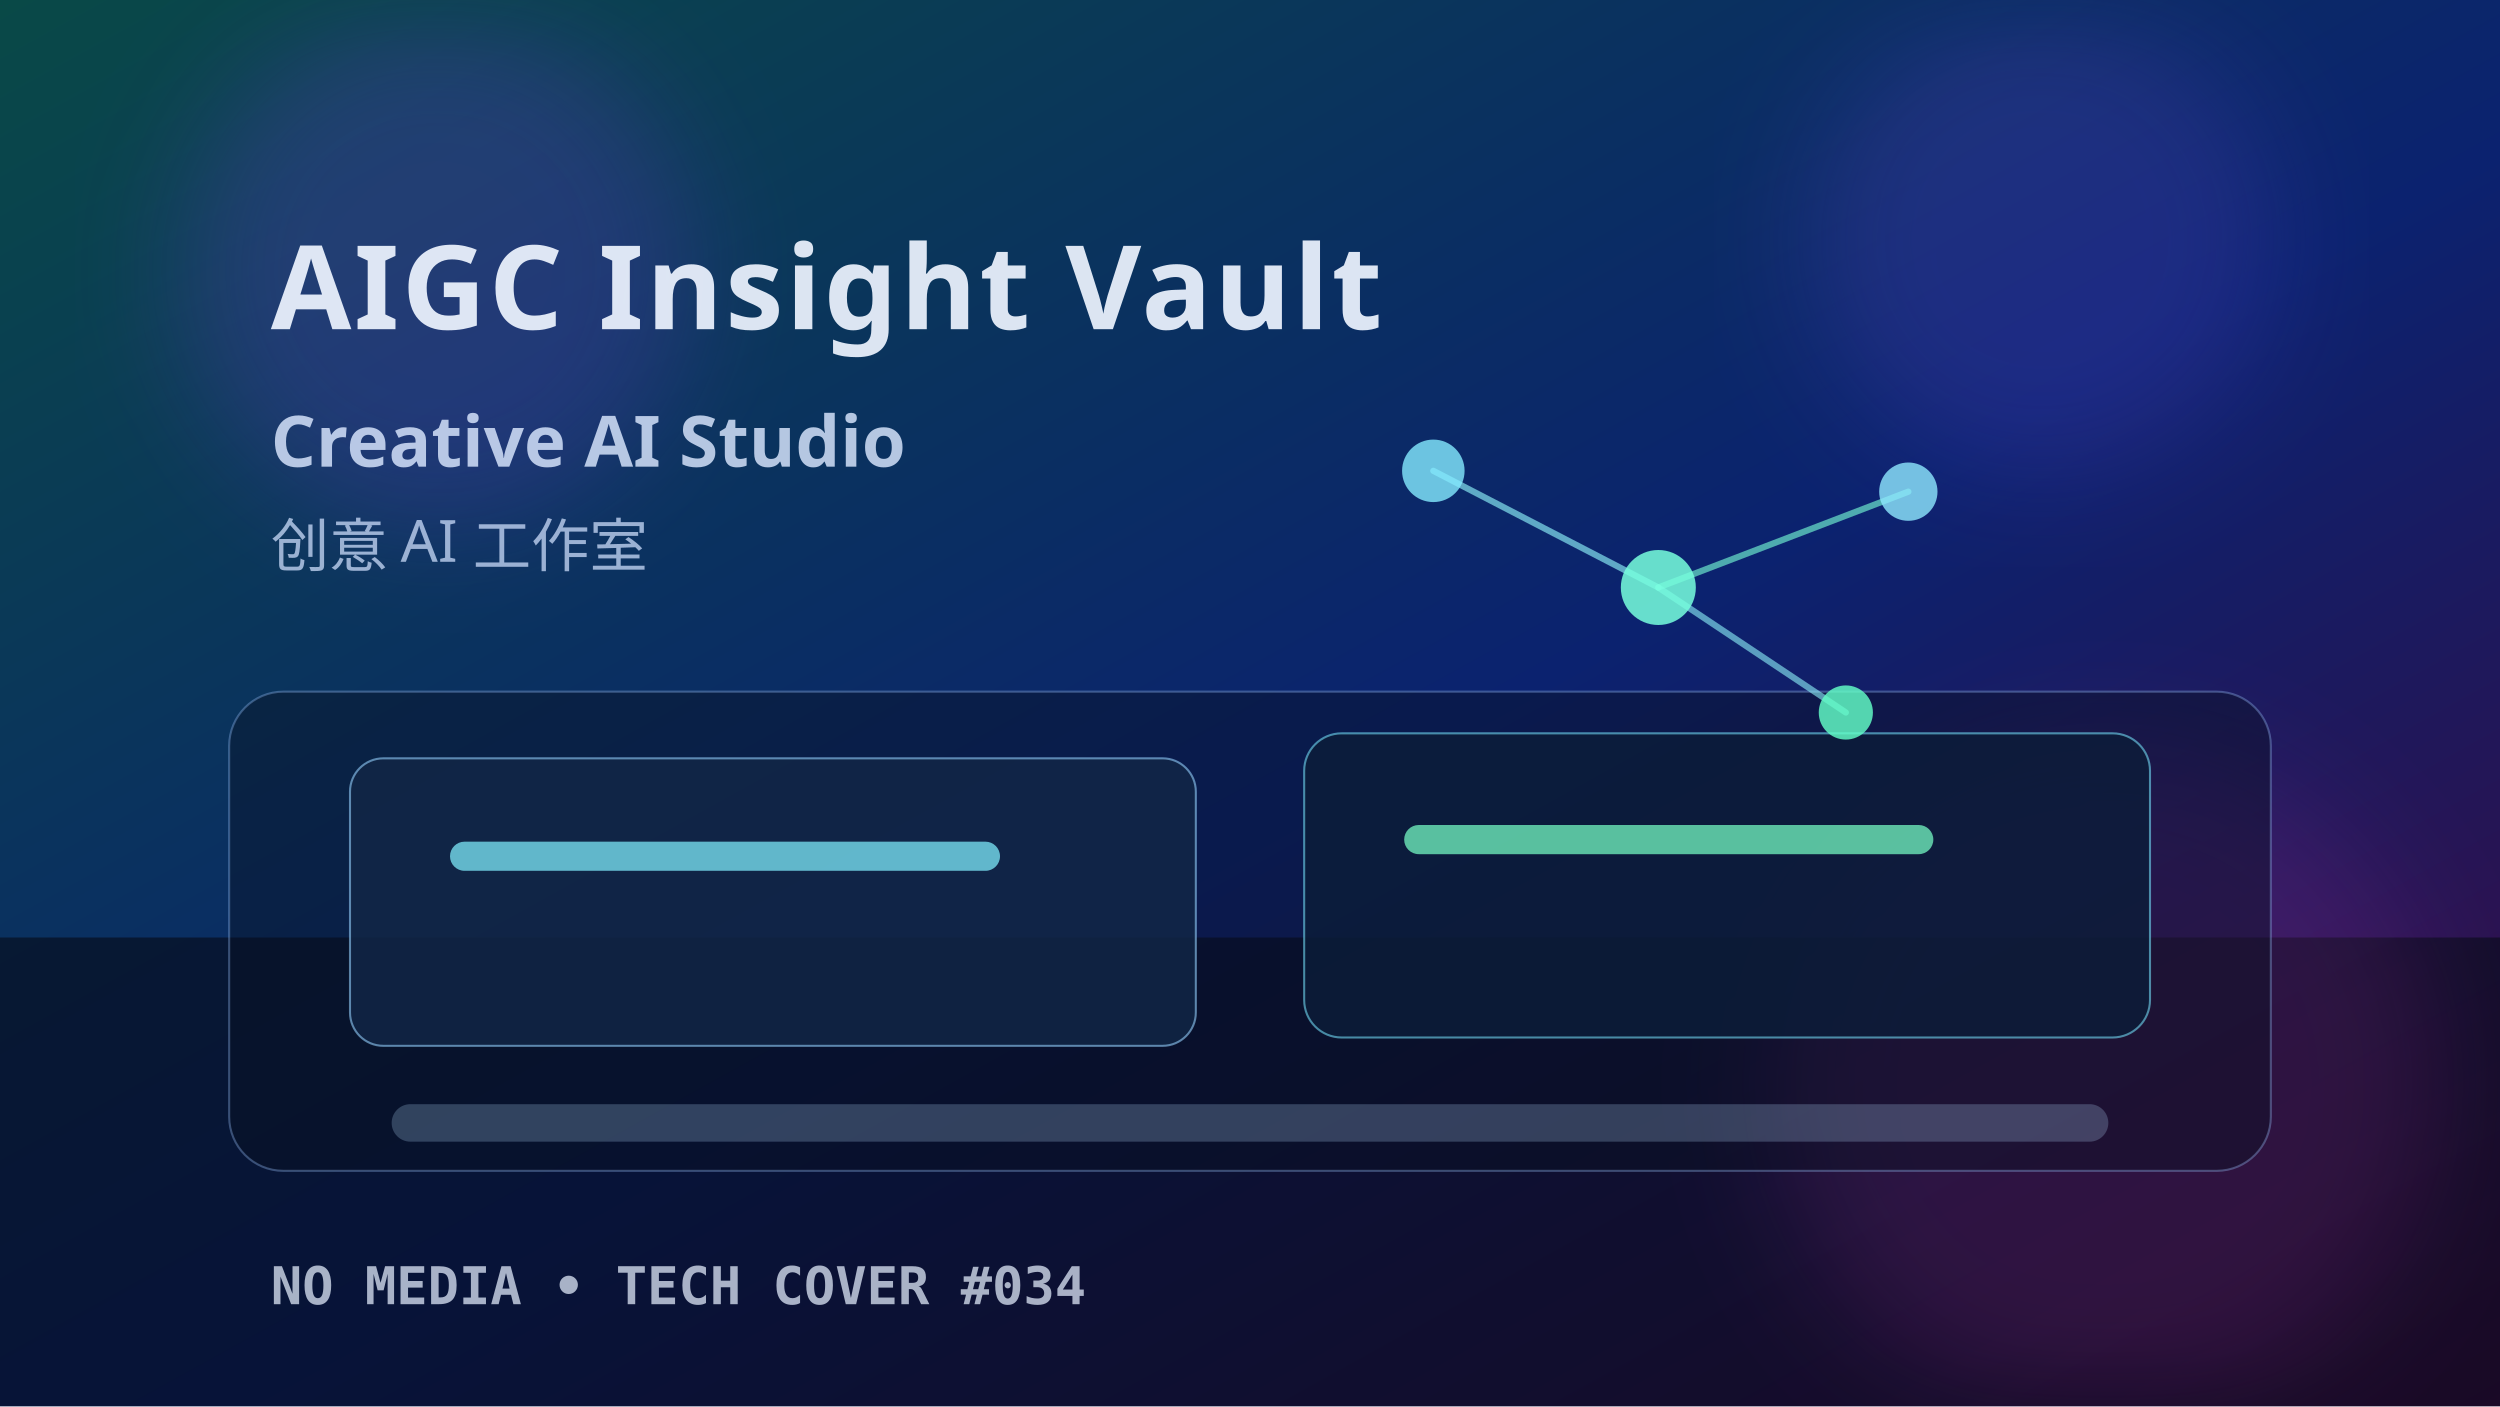
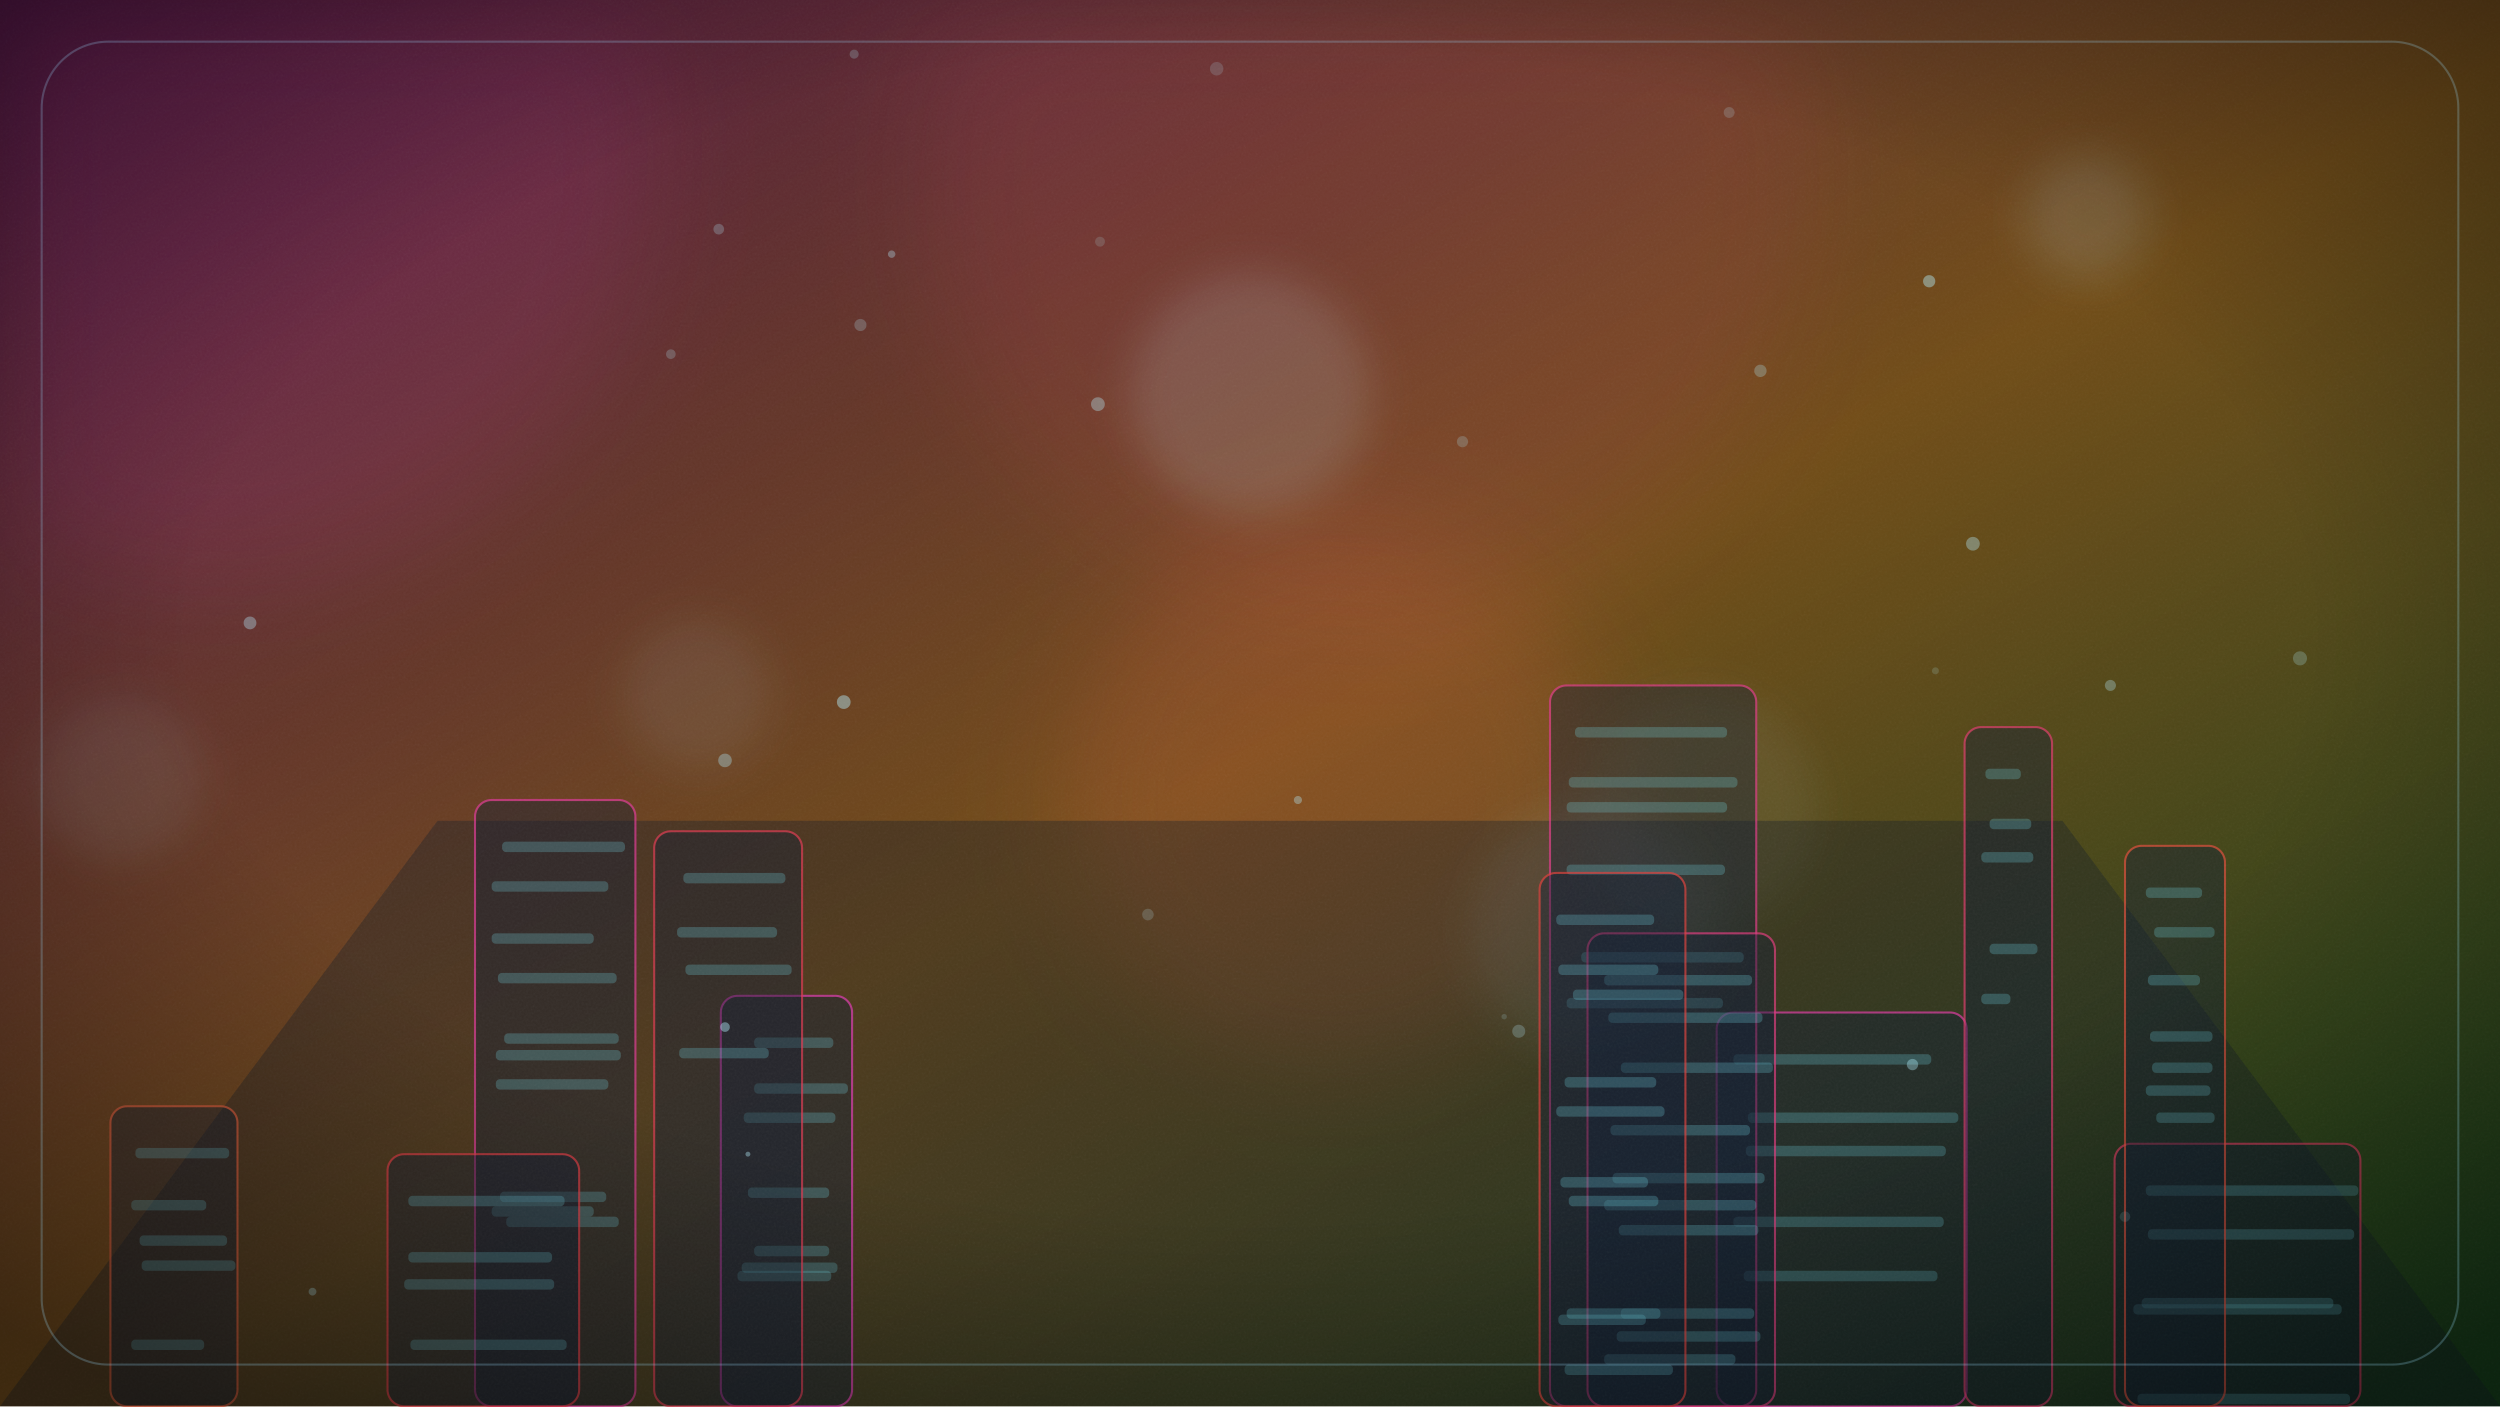
- <svg xmlns="http://www.w3.org/2000/svg" width="1200" height="675" viewBox="0 0 1200 675" role="img" aria-label="AIGC fallback cover 34" data-scene="creative-studio">
+ <svg xmlns="http://www.w3.org/2000/svg" width="1200" height="675" viewBox="0 0 1200 675" role="img" aria-label="AIGC fallback cover 34" data-scene="scene-4">
  <defs>
-     <linearGradient id="g34" x1="0" y1="0" x2="1" y2="1">
-       <stop offset="0%" stop-color="hsl(178, 78%, 16%)" />
-       <stop offset="55%" stop-color="hsl(226, 82%, 24%)" />
-       <stop offset="100%" stop-color="hsl(298, 74%, 14%)" />
+     <linearGradient id="bg-34" x1="0" y1="0" x2="1" y2="1">
+       <stop offset="0%" stop-color="hsl(317, 82%, 16%)" />
+       <stop offset="52%" stop-color="hsl(35, 84%, 23%)" />
+       <stop offset="100%" stop-color="hsl(127, 78%, 12%)" />
    </linearGradient>
-     <filter id="blur" x="-20%" y="-20%" width="140%" height="140%">
-       <feGaussianBlur stdDeviation="28" />
+     <filter id="blur-34" x="-25%" y="-25%" width="150%" height="150%">
+       <feGaussianBlur stdDeviation="26" />
    </filter>
+     <filter id="soft-34" x="-25%" y="-25%" width="150%" height="150%">
+       <feGaussianBlur stdDeviation="10" />
+     </filter>
+     <filter id="grain-34" x="0%" y="0%" width="100%" height="100%">
+       <feTurbulence type="fractalNoise" baseFrequency="0.9" numOctaves="2" seed="442" stitchTiles="stitch" />
+       <feColorMatrix type="saturate" values="0" />
+       <feComponentTransfer>
+         <feFuncA type="table" tableValues="0 0.05" />
+       </feComponentTransfer>
+     </filter>
+     <radialGradient id="vignette-34" cx="50%" cy="45%" r="70%">
+       <stop offset="60%" stop-color="rgba(0,0,0,0)" />
+       <stop offset="100%" stop-color="rgba(0,0,0,0.45)" />
+     </radialGradient>
  </defs>
-   <rect width="1200" height="675" fill="url(#g34)" />
-   <rect y="450" width="1200" height="225" fill="rgba(5, 10, 24, 0.62)" />
-   <circle cx="210" cy="130" r="124" fill="hsl(262, 92%, 60%)" opacity="0.2" filter="url(#blur)" />
-   <circle cx="980" cy="115" r="112" fill="hsl(256, 94%, 66%)" opacity="0.16" filter="url(#blur)" />
-   <circle cx="1010" cy="520" r="160" fill="hsl(308, 90%, 62%)" opacity="0.12" filter="url(#blur)" />
-   <g id="workspace-desk">
-     <rect x="110" y="332" width="980" height="230" rx="26" fill="rgba(8, 16, 32, 0.42)" stroke="rgba(158,198,255,0.34)" />
-     <rect x="168" y="364" width="406" height="138" rx="16" fill="rgba(18, 38, 70, 0.82)" stroke="rgba(150,210,255,0.58)" />
-     <rect x="626" y="352" width="406" height="146" rx="18" fill="rgba(12, 28, 56, 0.82)" stroke="rgba(120,230,255,0.56)" />
-     <rect x="216" y="404" width="264" height="14" rx="7" fill="rgba(130, 240, 255, 0.72)" />
-     <rect x="674" y="396" width="254" height="14" rx="7" fill="rgba(120, 255, 198, 0.72)" />
-     <rect x="188" y="530" width="824" height="18" rx="9" fill="rgba(185, 220, 255, 0.24)" />
+   <rect width="1200" height="675" fill="url(#bg-34)" />
+   <circle cx="107" cy="75" r="208" fill="hsl(317, 92%, 62%)" opacity="0.10" filter="url(#blur-34)" />
+   <circle cx="657" cy="86" r="215" fill="hsl(343, 92%, 62%)" opacity="0.10" filter="url(#blur-34)" />
+   <circle cx="641" cy="383" r="130" fill="hsl(369, 92%, 62%)" opacity="0.18" filter="url(#blur-34)" />
+   <circle cx="764" cy="447" r="59" fill="rgba(210,240,255,0.11)" filter="url(#soft-34)" />
+   <circle cx="335" cy="334" r="36" fill="rgba(210,240,255,0.08)" filter="url(#soft-34)" />
+   <circle cx="600" cy="189" r="58" fill="rgba(210,240,255,0.14)" filter="url(#soft-34)" />
+   <circle cx="58" cy="374" r="39" fill="rgba(210,240,255,0.08)" filter="url(#soft-34)" />
+   <circle cx="816" cy="388" r="56" fill="rgba(210,240,255,0.07)" filter="url(#soft-34)" />
+   <circle cx="1002" cy="104" r="30" fill="rgba(210,240,255,0.13)" filter="url(#soft-34)" />
+   <polygon points="0,675 1200,675 990,394 210,394" fill="rgba(8,16,28,0.35)" />
+   <g id="scene-city">
+     <g>
+       <rect x="346" y="478" width="63" height="197" rx="8" fill="rgba(8,18,38,0.58)" stroke="hsl(317, 70%, 52%)" opacity="0.72" />
+       <rect x="362" y="498" width="38" height="5" rx="2" fill="rgba(120,240,255,0.22)" />
+       <rect x="362" y="520" width="45" height="5" rx="2" fill="rgba(120,240,255,0.22)" />
+       <rect x="357" y="534" width="44" height="5" rx="2" fill="rgba(120,240,255,0.22)" />
+       <rect x="359" y="570" width="39" height="5" rx="2" fill="rgba(120,240,255,0.22)" />
+       <rect x="354" y="610" width="45" height="5" rx="2" fill="rgba(120,240,255,0.22)" />
+       <rect x="362" y="598" width="36" height="5" rx="2" fill="rgba(120,240,255,0.22)" />
+       <rect x="356" y="606" width="46" height="5" rx="2" fill="rgba(120,240,255,0.22)" />
+     </g>
+     <g>
+       <rect x="824" y="486" width="120" height="189" rx="8" fill="rgba(8,18,38,0.58)" stroke="hsl(322, 70%, 52%)" opacity="0.72" />
+       <rect x="832" y="506" width="95" height="5" rx="2" fill="rgba(120,240,255,0.22)" />
+       <rect x="839" y="534" width="101" height="5" rx="2" fill="rgba(120,240,255,0.22)" />
+       <rect x="838" y="550" width="96" height="5" rx="2" fill="rgba(120,240,255,0.22)" />
+       <rect x="832" y="584" width="101" height="5" rx="2" fill="rgba(120,240,255,0.22)" />
+       <rect x="837" y="610" width="93" height="5" rx="2" fill="rgba(120,240,255,0.22)" />
+     </g>
+     <g>
+       <rect x="228" y="384" width="77" height="291" rx="8" fill="rgba(8,18,38,0.58)" stroke="hsl(327, 70%, 52%)" opacity="0.72" />
+       <rect x="241" y="404" width="59" height="5" rx="2" fill="rgba(120,240,255,0.22)" />
+       <rect x="236" y="423" width="56" height="5" rx="2" fill="rgba(120,240,255,0.22)" />
+       <rect x="236" y="448" width="49" height="5" rx="2" fill="rgba(120,240,255,0.22)" />
+       <rect x="239" y="467" width="57" height="5" rx="2" fill="rgba(120,240,255,0.22)" />
+       <rect x="242" y="496" width="55" height="5" rx="2" fill="rgba(120,240,255,0.22)" />
+       <rect x="238" y="504" width="60" height="5" rx="2" fill="rgba(120,240,255,0.22)" />
+       <rect x="238" y="518" width="54" height="5" rx="2" fill="rgba(120,240,255,0.22)" />
+       <rect x="236" y="579" width="49" height="5" rx="2" fill="rgba(120,240,255,0.22)" />
+       <rect x="240" y="572" width="51" height="5" rx="2" fill="rgba(120,240,255,0.22)" />
+       <rect x="243" y="584" width="54" height="5" rx="2" fill="rgba(120,240,255,0.22)" />
+     </g>
+     <g>
+       <rect x="744" y="329" width="99" height="346" rx="8" fill="rgba(8,18,38,0.58)" stroke="hsl(332, 70%, 52%)" opacity="0.72" />
+       <rect x="756" y="349" width="73" height="5" rx="2" fill="rgba(120,240,255,0.22)" />
+       <rect x="753" y="373" width="81" height="5" rx="2" fill="rgba(120,240,255,0.22)" />
+       <rect x="752" y="385" width="77" height="5" rx="2" fill="rgba(120,240,255,0.22)" />
+       <rect x="752" y="415" width="76" height="5" rx="2" fill="rgba(120,240,255,0.22)" />
+       <rect x="759" y="457" width="78" height="5" rx="2" fill="rgba(120,240,255,0.22)" />
+       <rect x="752" y="479" width="75" height="5" rx="2" fill="rgba(120,240,255,0.22)" />
+     </g>
+     <g>
+       <rect x="762" y="448" width="90" height="227" rx="8" fill="rgba(8,18,38,0.58)" stroke="hsl(337, 70%, 52%)" opacity="0.72" />
+       <rect x="770" y="468" width="71" height="5" rx="2" fill="rgba(120,240,255,0.22)" />
+       <rect x="772" y="486" width="74" height="5" rx="2" fill="rgba(120,240,255,0.22)" />
+       <rect x="778" y="510" width="73" height="5" rx="2" fill="rgba(120,240,255,0.22)" />
+       <rect x="773" y="540" width="67" height="5" rx="2" fill="rgba(120,240,255,0.22)" />
+       <rect x="770" y="576" width="73" height="5" rx="2" fill="rgba(120,240,255,0.22)" />
+       <rect x="774" y="563" width="73" height="5" rx="2" fill="rgba(120,240,255,0.22)" />
+       <rect x="777" y="588" width="67" height="5" rx="2" fill="rgba(120,240,255,0.22)" />
+       <rect x="770" y="650" width="63" height="5" rx="2" fill="rgba(120,240,255,0.22)" />
+       <rect x="778" y="628" width="64" height="5" rx="2" fill="rgba(120,240,255,0.22)" />
+       <rect x="776" y="639" width="69" height="5" rx="2" fill="rgba(120,240,255,0.22)" />
+     </g>
+     <g>
+       <rect x="943" y="349" width="42" height="326" rx="8" fill="rgba(8,18,38,0.58)" stroke="hsl(342, 70%, 52%)" opacity="0.72" />
+       <rect x="953" y="369" width="17" height="5" rx="2" fill="rgba(120,240,255,0.22)" />
+       <rect x="955" y="393" width="20" height="5" rx="2" fill="rgba(120,240,255,0.22)" />
+       <rect x="951" y="409" width="25" height="5" rx="2" fill="rgba(120,240,255,0.22)" />
+       <rect x="955" y="453" width="23" height="5" rx="2" fill="rgba(120,240,255,0.22)" />
+       <rect x="951" y="477" width="14" height="5" rx="2" fill="rgba(120,240,255,0.22)" />
+     </g>
+     <g>
+       <rect x="1015" y="549" width="118" height="126" rx="8" fill="rgba(8,18,38,0.58)" stroke="hsl(347, 70%, 52%)" opacity="0.72" />
+       <rect x="1030" y="569" width="102" height="5" rx="2" fill="rgba(120,240,255,0.22)" />
+       <rect x="1031" y="590" width="99" height="5" rx="2" fill="rgba(120,240,255,0.22)" />
+       <rect x="1028" y="623" width="92" height="5" rx="2" fill="rgba(120,240,255,0.22)" />
+       <rect x="1024" y="626" width="100" height="5" rx="2" fill="rgba(120,240,255,0.22)" />
+       <rect x="1023" y="677" width="93" height="5" rx="2" fill="rgba(120,240,255,0.22)" />
+       <rect x="1026" y="669" width="102" height="5" rx="2" fill="rgba(120,240,255,0.22)" />
+       <rect x="1028" y="737" width="102" height="5" rx="2" fill="rgba(120,240,255,0.22)" />
+     </g>
+     <g>
+       <rect x="314" y="399" width="71" height="276" rx="8" fill="rgba(8,18,38,0.58)" stroke="hsl(352, 70%, 52%)" opacity="0.72" />
+       <rect x="328" y="419" width="49" height="5" rx="2" fill="rgba(120,240,255,0.22)" />
+       <rect x="325" y="445" width="48" height="5" rx="2" fill="rgba(120,240,255,0.22)" />
+       <rect x="329" y="463" width="51" height="5" rx="2" fill="rgba(120,240,255,0.22)" />
+       <rect x="326" y="503" width="43" height="5" rx="2" fill="rgba(120,240,255,0.22)" />
+     </g>
+     <g>
+       <rect x="186" y="554" width="92" height="121" rx="8" fill="rgba(8,18,38,0.58)" stroke="hsl(357, 70%, 52%)" opacity="0.72" />
+       <rect x="196" y="574" width="75" height="5" rx="2" fill="rgba(120,240,255,0.22)" />
+       <rect x="196" y="601" width="69" height="5" rx="2" fill="rgba(120,240,255,0.22)" />
+       <rect x="194" y="614" width="72" height="5" rx="2" fill="rgba(120,240,255,0.22)" />
+       <rect x="197" y="643" width="75" height="5" rx="2" fill="rgba(120,240,255,0.22)" />
+       <rect x="201" y="678" width="72" height="5" rx="2" fill="rgba(120,240,255,0.22)" />
+       <rect x="201" y="704" width="73" height="5" rx="2" fill="rgba(120,240,255,0.22)" />
+       <rect x="201" y="742" width="73" height="5" rx="2" fill="rgba(120,240,255,0.22)" />
+     </g>
+     <g>
+       <rect x="739" y="419" width="70" height="256" rx="8" fill="rgba(8,18,38,0.58)" stroke="hsl(362, 70%, 52%)" opacity="0.72" />
+       <rect x="747" y="439" width="47" height="5" rx="2" fill="rgba(120,240,255,0.22)" />
+       <rect x="748" y="463" width="48" height="5" rx="2" fill="rgba(120,240,255,0.22)" />
+       <rect x="755" y="475" width="53" height="5" rx="2" fill="rgba(120,240,255,0.22)" />
+       <rect x="751" y="517" width="44" height="5" rx="2" fill="rgba(120,240,255,0.22)" />
+       <rect x="747" y="531" width="52" height="5" rx="2" fill="rgba(120,240,255,0.22)" />
+       <rect x="753" y="574" width="43" height="5" rx="2" fill="rgba(120,240,255,0.22)" />
+       <rect x="749" y="565" width="42" height="5" rx="2" fill="rgba(120,240,255,0.22)" />
+       <rect x="752" y="628" width="45" height="5" rx="2" fill="rgba(120,240,255,0.22)" />
+       <rect x="748" y="631" width="42" height="5" rx="2" fill="rgba(120,240,255,0.22)" />
+       <rect x="751" y="655" width="52" height="5" rx="2" fill="rgba(120,240,255,0.22)" />
+     </g>
+     <g>
+       <rect x="1020" y="406" width="48" height="269" rx="8" fill="rgba(8,18,38,0.58)" stroke="hsl(367, 70%, 52%)" opacity="0.72" />
+       <rect x="1030" y="426" width="27" height="5" rx="2" fill="rgba(120,240,255,0.22)" />
+       <rect x="1034" y="445" width="29" height="5" rx="2" fill="rgba(120,240,255,0.22)" />
+       <rect x="1031" y="468" width="25" height="5" rx="2" fill="rgba(120,240,255,0.22)" />
+       <rect x="1032" y="495" width="30" height="5" rx="2" fill="rgba(120,240,255,0.22)" />
+       <rect x="1033" y="510" width="29" height="5" rx="2" fill="rgba(120,240,255,0.22)" />
+       <rect x="1030" y="521" width="31" height="5" rx="2" fill="rgba(120,240,255,0.22)" />
+       <rect x="1035" y="534" width="28" height="5" rx="2" fill="rgba(120,240,255,0.22)" />
+     </g>
+     <g>
+       <rect x="53" y="531" width="61" height="144" rx="8" fill="rgba(8,18,38,0.58)" stroke="hsl(372, 70%, 52%)" opacity="0.72" />
+       <rect x="65" y="551" width="45" height="5" rx="2" fill="rgba(120,240,255,0.22)" />
+       <rect x="63" y="576" width="36" height="5" rx="2" fill="rgba(120,240,255,0.22)" />
+       <rect x="67" y="593" width="42" height="5" rx="2" fill="rgba(120,240,255,0.22)" />
+       <rect x="68" y="605" width="45" height="5" rx="2" fill="rgba(120,240,255,0.22)" />
+       <rect x="63" y="643" width="35" height="5" rx="2" fill="rgba(120,240,255,0.22)" />
+       <rect x="62" y="691" width="45" height="5" rx="2" fill="rgba(120,240,255,0.22)" />
+       <rect x="64" y="701" width="43" height="5" rx="2" fill="rgba(120,240,255,0.22)" />
+       <rect x="63" y="712" width="39" height="5" rx="2" fill="rgba(120,240,255,0.22)" />
+     </g>
  </g>
-   <g id="ai-network" stroke-linecap="round">
-     <line x1="688" y1="226" x2="796" y2="282" stroke="rgba(147, 250, 255, 0.62)" stroke-width="3" />
-     <line x1="796" y1="282" x2="916" y2="236" stroke="rgba(120, 255, 214, 0.62)" stroke-width="3" />
-     <line x1="796" y1="282" x2="886" y2="342" stroke="rgba(147, 250, 255, 0.58)" stroke-width="3" />
-     <circle cx="688" cy="226" r="15" fill="rgba(132, 235, 255, 0.8)" />
-     <circle cx="796" cy="282" r="18" fill="rgba(119, 255, 221, 0.85)" />
-     <circle cx="916" cy="236" r="14" fill="rgba(143, 232, 255, 0.8)" />
-     <circle cx="886" cy="342" r="13" fill="rgba(99, 255, 199, 0.82)" />
+   <g id="scene-sparkles">
+     <circle cx="623" cy="384" r="1.94" fill="rgba(180,240,255,0.35)" />
+     <circle cx="348" cy="493" r="2.31" fill="rgba(180,240,255,0.43)" />
+     <circle cx="918" cy="511" r="2.72" fill="rgba(180,240,255,0.37)" />
+     <circle cx="845" cy="178" r="2.96" fill="rgba(180,240,255,0.27)" />
+     <circle cx="322" cy="170" r="2.32" fill="rgba(180,240,255,0.22)" />
+     <circle cx="410" cy="26" r="2.17" fill="rgba(180,240,255,0.22)" />
+     <circle cx="1013" cy="329" r="2.65" fill="rgba(180,240,255,0.31)" />
+     <circle cx="947" cy="261" r="3.30" fill="rgba(180,240,255,0.36)" />
+     <circle cx="348" cy="365" r="3.27" fill="rgba(180,240,255,0.34)" />
+     <circle cx="413" cy="156" r="2.92" fill="rgba(180,240,255,0.23)" />
+     <circle cx="527" cy="194" r="3.32" fill="rgba(180,240,255,0.35)" />
+     <circle cx="551" cy="439" r="2.78" fill="rgba(180,240,255,0.19)" />
+     <circle cx="150" cy="620" r="1.87" fill="rgba(180,240,255,0.32)" />
+     <circle cx="405" cy="337" r="3.30" fill="rgba(180,240,255,0.44)" />
+     <circle cx="528" cy="116" r="2.37" fill="rgba(180,240,255,0.16)" />
+     <circle cx="929" cy="322" r="1.68" fill="rgba(180,240,255,0.16)" />
+     <circle cx="345" cy="110" r="2.56" fill="rgba(180,240,255,0.24)" />
+     <circle cx="702" cy="212" r="2.69" fill="rgba(180,240,255,0.21)" />
+     <circle cx="830" cy="54" r="2.61" fill="rgba(180,240,255,0.19)" />
+     <circle cx="359" cy="554" r="1.19" fill="rgba(180,240,255,0.39)" />
+     <circle cx="722" cy="488" r="1.31" fill="rgba(180,240,255,0.16)" />
+     <circle cx="120" cy="299" r="3.07" fill="rgba(180,240,255,0.36)" />
+     <circle cx="1020" cy="584" r="2.51" fill="rgba(180,240,255,0.16)" />
+     <circle cx="926" cy="135" r="2.94" fill="rgba(180,240,255,0.42)" />
+     <circle cx="428" cy="122" r="1.78" fill="rgba(180,240,255,0.33)" />
+     <circle cx="729" cy="495" r="3.13" fill="rgba(180,240,255,0.24)" />
+     <circle cx="584" cy="33" r="3.24" fill="rgba(180,240,255,0.17)" />
+     <circle cx="1104" cy="316" r="3.38" fill="rgba(180,240,255,0.23)" />
  </g>
-   <text x="130" y="158" fill="rgba(238,244,255,0.92)" font-family="'Segoe UI', 'PingFang SC', 'Microsoft YaHei', sans-serif" font-size="56" font-weight="700" letter-spacing="1.2">AIGC Insight Vault</text>
-   <text x="130" y="224" fill="rgba(218,232,255,0.82)" font-family="'Segoe UI', 'PingFang SC', 'Microsoft YaHei', sans-serif" font-size="34" font-weight="600">Creative AI Studio</text>
-   <text x="130" y="272" fill="rgba(210,226,255,0.72)" font-family="'Segoe UI', 'PingFang SC', 'Microsoft YaHei', sans-serif" font-size="28" font-weight="500">创意 AI 工作室</text>
-   <text x="130" y="626" fill="rgba(230,240,255,0.72)" font-family="'JetBrains Mono', 'Menlo', monospace" font-size="25" font-weight="600">NO MEDIA • TECH COVER #034</text>
+   <rect width="1200" height="675" fill="rgba(190,220,255,0.06)" />
+   <rect width="1200" height="675" filter="url(#grain-34)" />
+   <rect width="1200" height="675" fill="url(#vignette-34)" />
+   <rect x="20" y="20" width="1160" height="635" rx="32" fill="none" stroke="rgba(155,220,255,0.24)" />
</svg>
